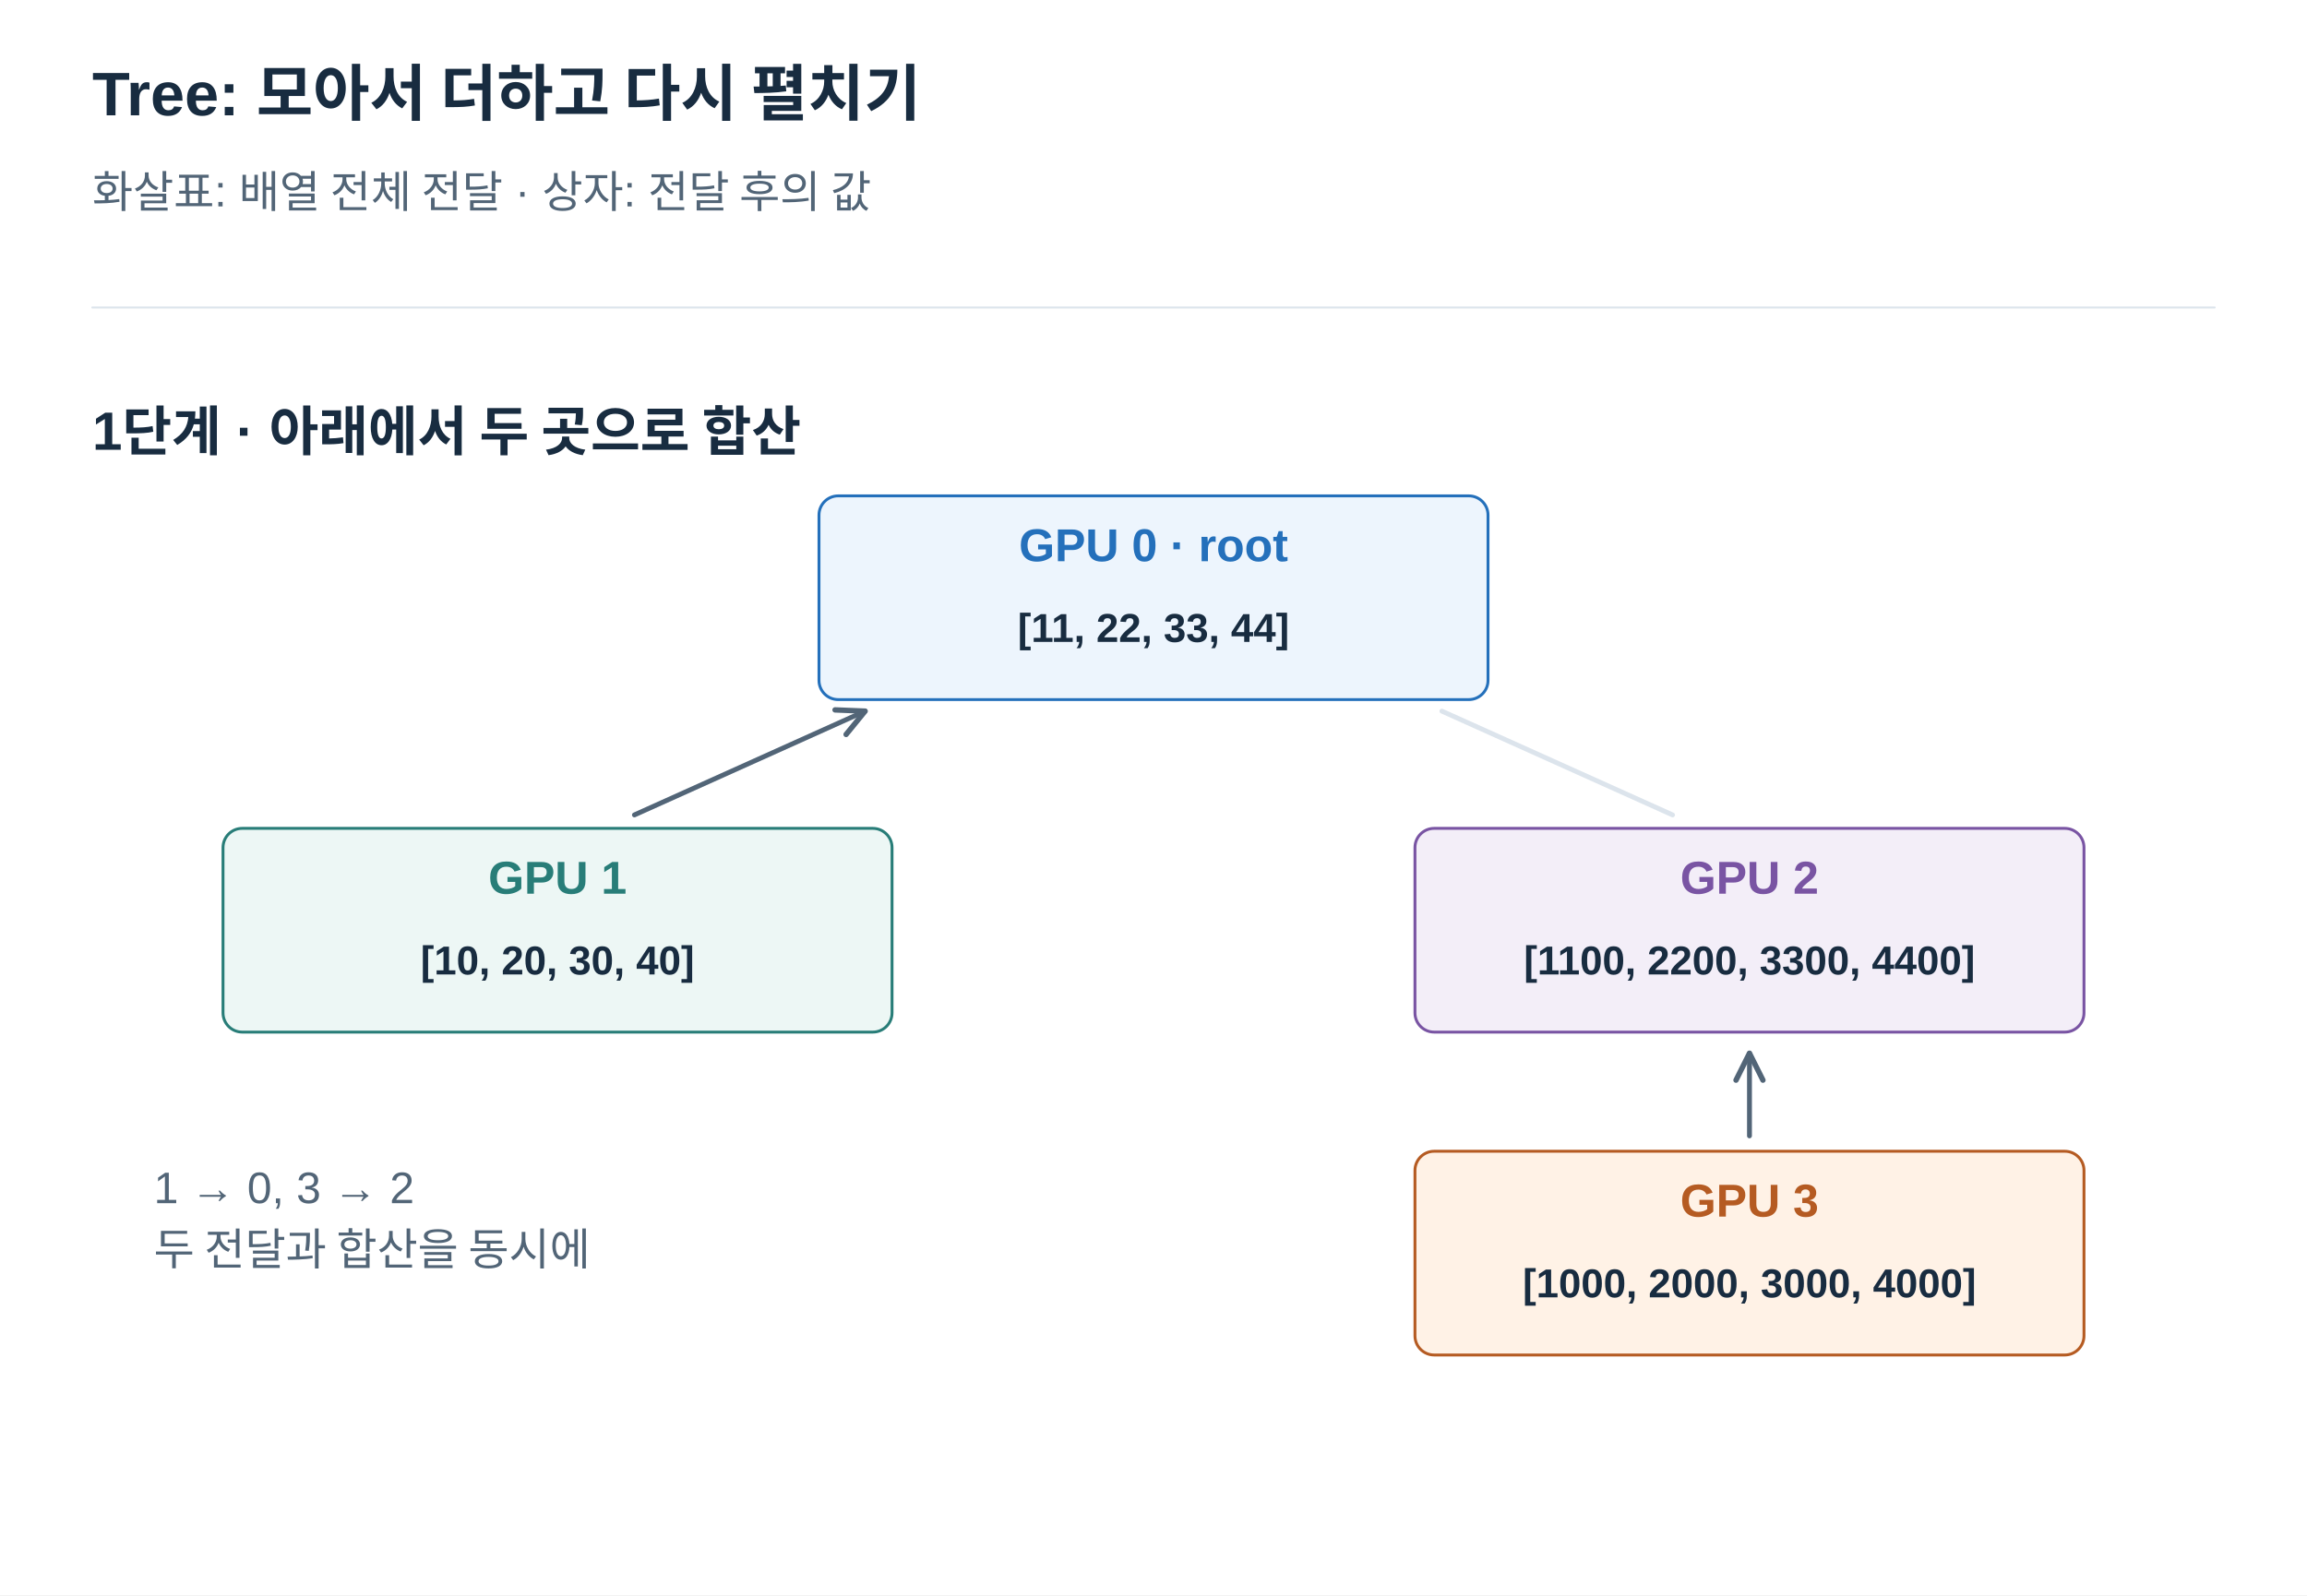
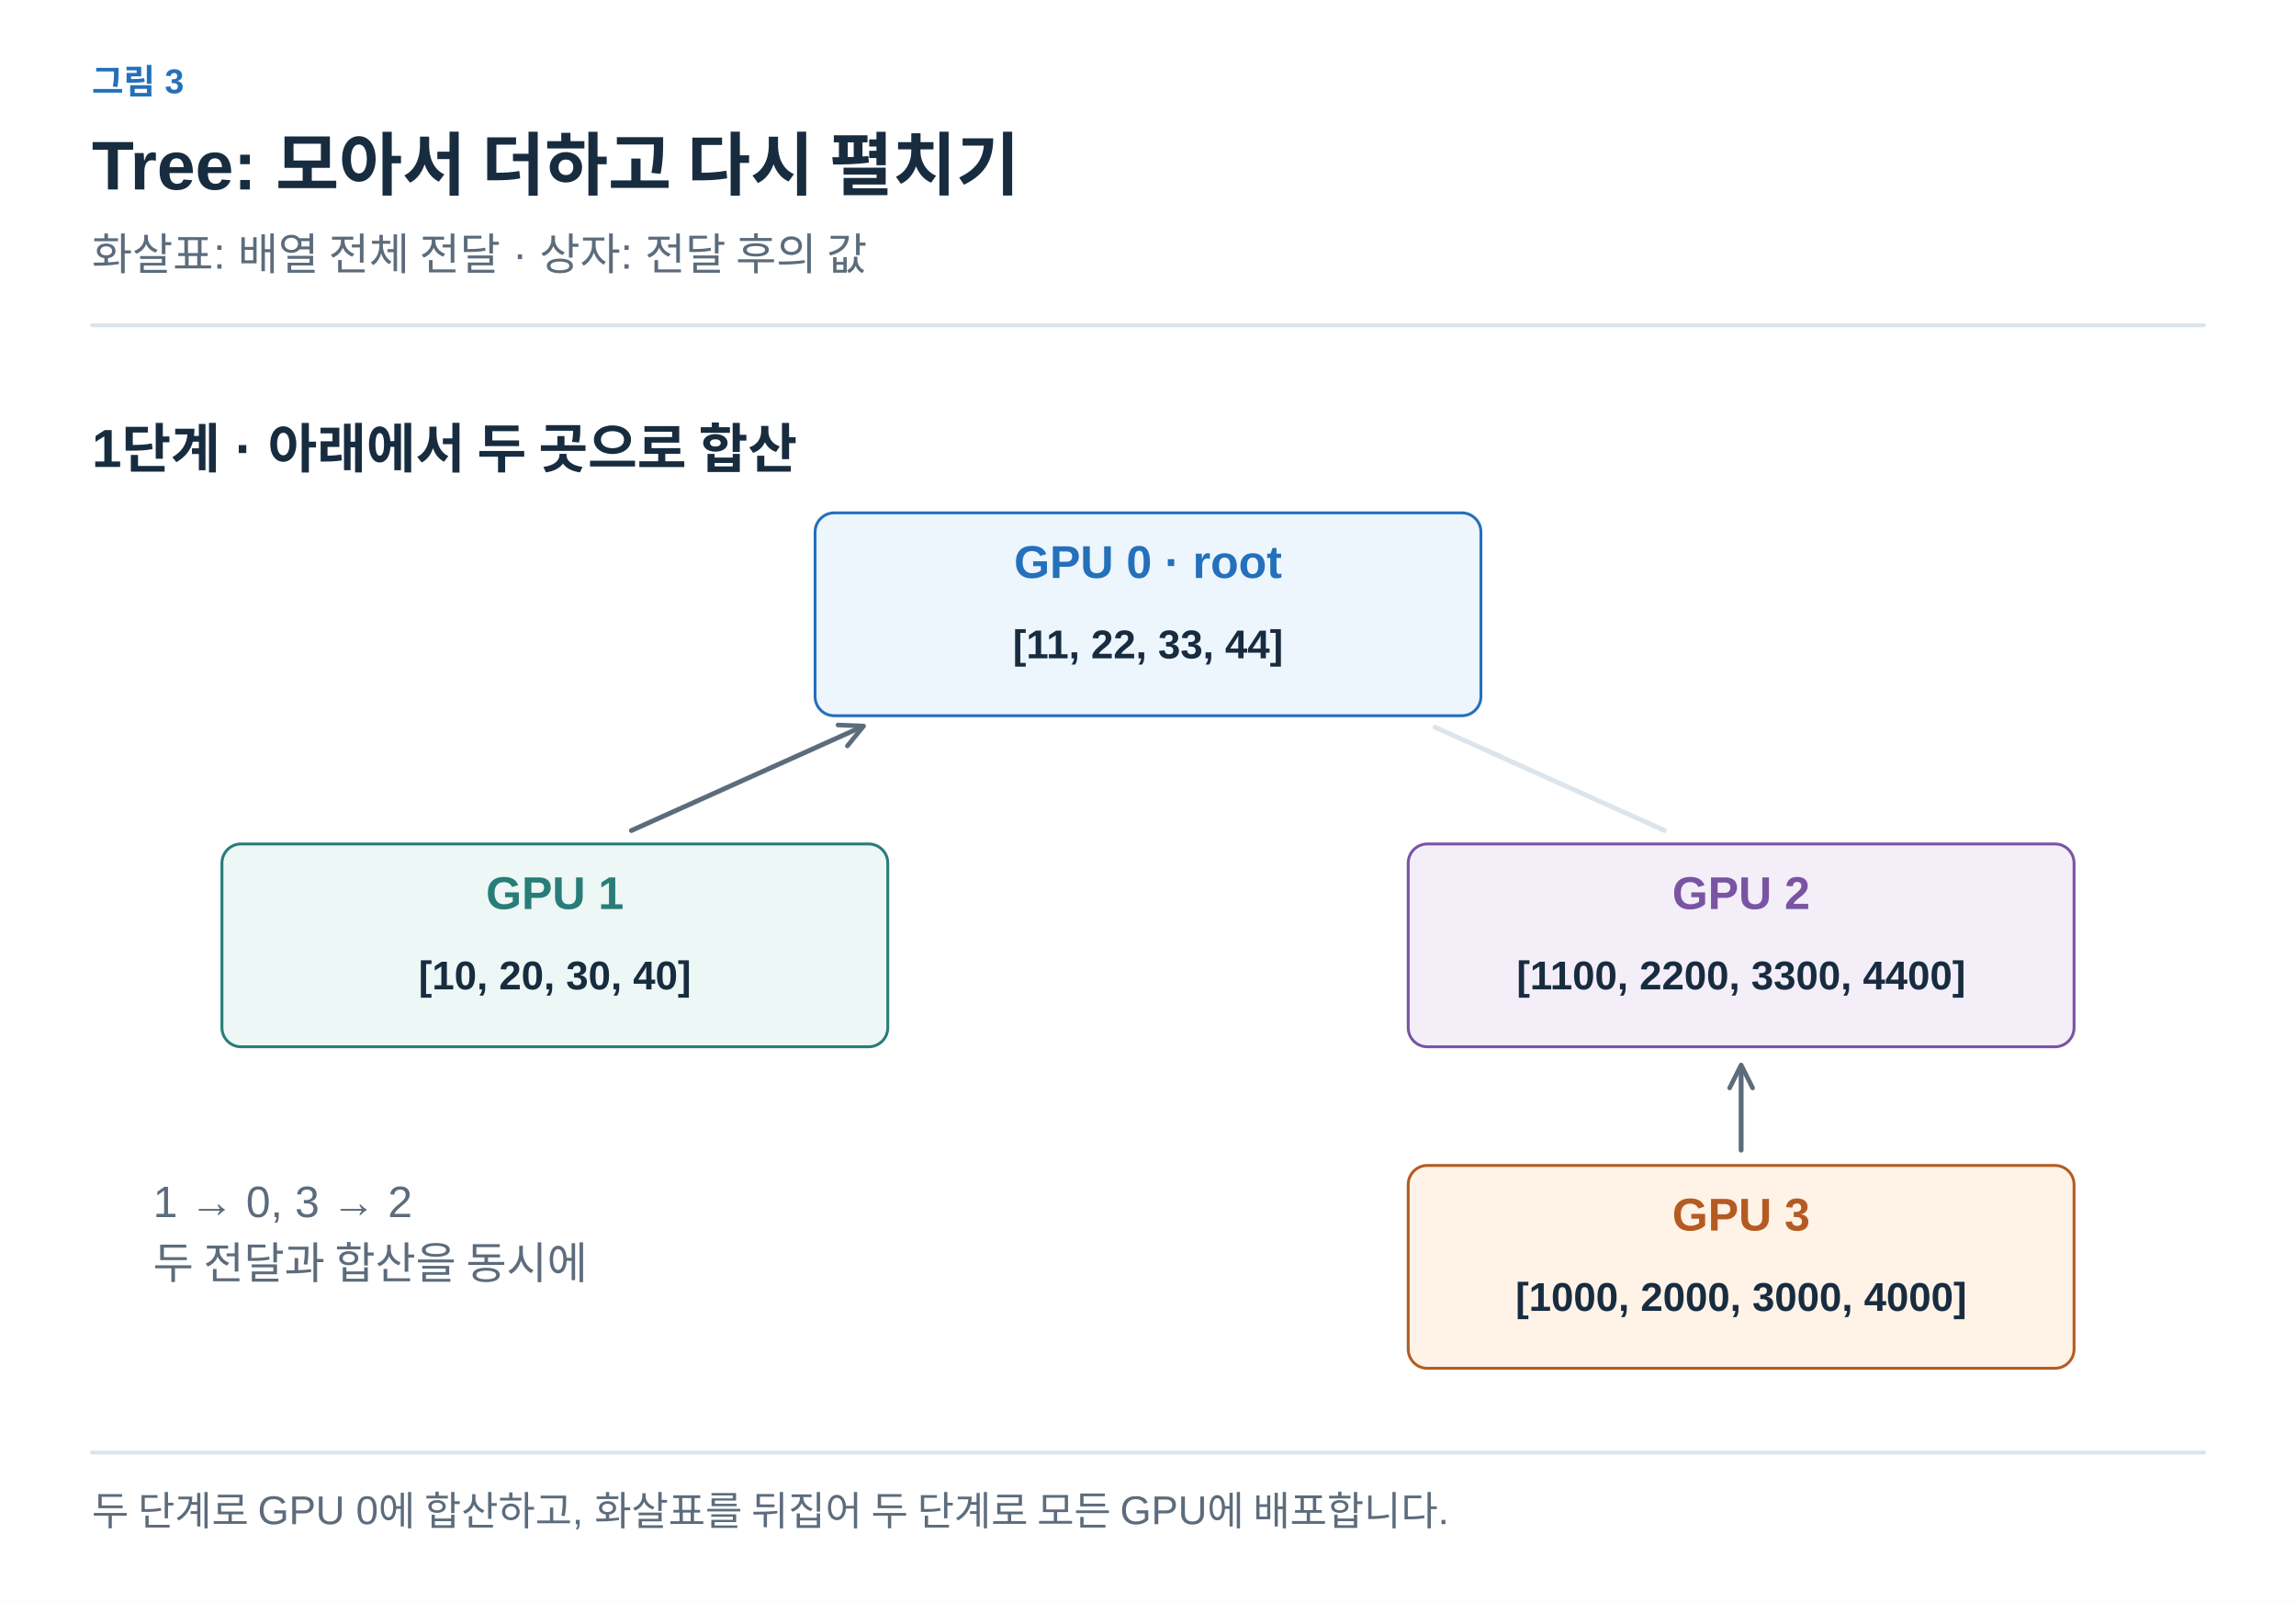
- <svg xmlns="http://www.w3.org/2000/svg" width="1200" height="830" viewBox="0 0 1200 830" role="img" aria-labelledby="title desc">
+ <svg xmlns="http://www.w3.org/2000/svg" width="1200" height="837" viewBox="0 0 1200 837" role="img" aria-labelledby="title desc">
  <defs>
-     <marker id="arrow" viewBox="0 0 10 10" refX="9" refY="5" markerWidth="7" markerHeight="7" orient="auto">
-       <path d="M1 1 L9 5 L1 9" fill="none" stroke="#526577" stroke-width="1.6" />
+     <marker id="arrow-ink" viewBox="0 0 10 10" refX="8" refY="5" markerWidth="6" markerHeight="6" orient="auto">
+       <path d="M1 1 L9 5 L1 9" fill="none" stroke="#182C40" stroke-width="1.6" />
+     </marker>
+     <marker id="arrow-muted" viewBox="0 0 10 10" refX="8" refY="5" markerWidth="6" markerHeight="6" orient="auto">
+       <path d="M1 1 L9 5 L1 9" fill="none" stroke="#5C6C7C" stroke-width="1.6" />
+     </marker>
+     <marker id="arrow-line" viewBox="0 0 10 10" refX="8" refY="5" markerWidth="6" markerHeight="6" orient="auto">
+       <path d="M1 1 L9 5 L1 9" fill="none" stroke="#DCE4EC" stroke-width="1.6" />
+     </marker>
+     <marker id="arrow-paper" viewBox="0 0 10 10" refX="8" refY="5" markerWidth="6" markerHeight="6" orient="auto">
+       <path d="M1 1 L9 5 L1 9" fill="none" stroke="#FFFFFF" stroke-width="1.6" />
+     </marker>
+     <marker id="arrow-blue" viewBox="0 0 10 10" refX="8" refY="5" markerWidth="6" markerHeight="6" orient="auto">
+       <path d="M1 1 L9 5 L1 9" fill="none" stroke="#2470BB" stroke-width="1.6" />
+     </marker>
+     <marker id="arrow-teal" viewBox="0 0 10 10" refX="8" refY="5" markerWidth="6" markerHeight="6" orient="auto">
+       <path d="M1 1 L9 5 L1 9" fill="none" stroke="#287D78" stroke-width="1.6" />
+     </marker>
+     <marker id="arrow-orange" viewBox="0 0 10 10" refX="8" refY="5" markerWidth="6" markerHeight="6" orient="auto">
+       <path d="M1 1 L9 5 L1 9" fill="none" stroke="#B55B22" stroke-width="1.6" />
+     </marker>
+     <marker id="arrow-purple" viewBox="0 0 10 10" refX="8" refY="5" markerWidth="6" markerHeight="6" orient="auto">
+       <path d="M1 1 L9 5 L1 9" fill="none" stroke="#7954A3" stroke-width="1.6" />
+     </marker>
+     <marker id="arrow-gray" viewBox="0 0 10 10" refX="8" refY="5" markerWidth="6" markerHeight="6" orient="auto">
+       <path d="M1 1 L9 5 L1 9" fill="none" stroke="#657789" stroke-width="1.6" />
+     </marker>
+     <marker id="arrow-red" viewBox="0 0 10 10" refX="8" refY="5" markerWidth="6" markerHeight="6" orient="auto">
+       <path d="M1 1 L9 5 L1 9" fill="none" stroke="#B34242" stroke-width="1.6" />
+     </marker>
+     <marker id="arrow-indigo" viewBox="0 0 10 10" refX="8" refY="5" markerWidth="6" markerHeight="6" orient="auto">
+       <path d="M1 1 L9 5 L1 9" fill="none" stroke="#4C60A8" stroke-width="1.6" />
+     </marker>
+     <marker id="arrow-slate" viewBox="0 0 10 10" refX="8" refY="5" markerWidth="6" markerHeight="6" orient="auto">
+       <path d="M1 1 L9 5 L1 9" fill="none" stroke="#8191A0" stroke-width="1.6" />
+     </marker>
+     <marker id="arrow-surface" viewBox="0 0 10 10" refX="8" refY="5" markerWidth="6" markerHeight="6" orient="auto">
+       <path d="M1 1 L9 5 L1 9" fill="none" stroke="#F8FAFC" stroke-width="1.6" />
    </marker>
  </defs>
-   <style>text{font-family:Arial,"Apple SD Gothic Neo","Noto Sans KR",sans-serif}path{stroke-linecap:round;stroke-linejoin:round}</style>
-   <rect width="1200" height="830" fill="white" />
-   <text x="48" y="60.0" fill="#182C40" font-size="32" font-weight="700" text-anchor="start">Tree: 모아서 더하고 다시 펼치기</text>
-   <text x="48" y="108.0" fill="#526577" font-size="23" font-weight="400" text-anchor="start">화살표: 배열 전체 전달 · 상자: 전달 후의 값</text>
-   <path d="M48,160 H1152" stroke="#DCE4EC" />
-   <text x="48" y="234.0" fill="#182C40" font-size="28" font-weight="700" text-anchor="start">1단계 · 아래에서 두 곳으로 합산</text>
-   <path d="M450,370 L330,424" stroke="#DCE4EC" stroke-width="2.5" />
-   <path d="M750,370 L870,424" stroke="#DCE4EC" stroke-width="2.5" />
-   <path d="M910,548 L910,591" stroke="#DCE4EC" stroke-width="2.5" />
-   <path d="M330,424 L450,370" stroke="#526577" stroke-width="2.5" fill="none" marker-end="url(#arrow)" />
-   <path d="M910,591 L910,548" stroke="#526577" stroke-width="2.5" fill="none" marker-end="url(#arrow)" />
-   <rect x="426" y="258" width="348" height="106" rx="10" fill="#EDF5FD" stroke="#2470BB" stroke-width="1.5" />
-   <text x="600" y="292.0" fill="#2470BB" font-size="24" font-weight="700" text-anchor="middle">GPU 0 · root</text>
-   <text x="600" y="334.0" fill="#182C40" font-size="21" font-weight="700" text-anchor="middle">[11, 22, 33, 44]</text>
-   <rect x="116" y="431" width="348" height="106" rx="10" fill="#EDF7F5" stroke="#287D78" stroke-width="1.5" />
-   <text x="290" y="465.0" fill="#287D78" font-size="24" font-weight="700" text-anchor="middle">GPU 1</text>
-   <text x="290" y="507.0" fill="#182C40" font-size="21" font-weight="700" text-anchor="middle">[10, 20, 30, 40]</text>
-   <rect x="736" y="431" width="348" height="106" rx="10" fill="#F3EEF8" stroke="#7954A3" stroke-width="1.5" />
-   <text x="910" y="465.0" fill="#7954A3" font-size="24" font-weight="700" text-anchor="middle">GPU 2</text>
-   <text x="910" y="507.0" fill="#182C40" font-size="21" font-weight="700" text-anchor="middle">[1100, 2200, 3300, 4400]</text>
-   <rect x="736" y="599" width="348" height="106" rx="10" fill="#FFF2E6" stroke="#B55B22" stroke-width="1.5" />
-   <text x="910" y="633.0" fill="#B55B22" font-size="24" font-weight="700" text-anchor="middle">GPU 3</text>
-   <text x="910" y="675.0" fill="#182C40" font-size="21" font-weight="700" text-anchor="middle">[1000, 2000, 3000, 4000]</text>
-   <text x="80" y="626.0" fill="#526577" font-size="23" font-weight="400" text-anchor="start">1 → 0, 3 → 2</text>
-   <text x="80" y="658.2" fill="#526577" font-size="23" font-weight="400" text-anchor="start">두 전달과 합산을 동시에</text>
+   <style>text{font-family:Arial,"Apple SD Gothic Neo","Noto Sans KR",sans-serif}text[font-family]{font-family:Menlo,Consolas,monospace}path{stroke-linecap:round;stroke-linejoin:round}</style>
+   <rect width="100%" height="100%" fill="white" />
+   <text x="48" y="49" fill="#2470BB" font-size="18" font-weight="600" text-anchor="start" data-max-width="1104">그림 3</text>
+   <text x="48" y="99" fill="#182C40" font-size="36" font-weight="700" text-anchor="start" data-max-width="1104">Tree: 모아서 더하고 다시 펼치기</text>
+   <text x="48" y="141" fill="#5C6C7C" font-size="23" font-weight="400" text-anchor="start" data-max-width="1104">화살표: 배열 전체 전달 · 상자: 전달 후의 값</text>
+   <path d="M48,170 H1152" stroke="#DCE4EC" stroke-width="2" />
+   <g transform="translate(48 206) scale(1)" data-panel="1">
+     <g transform="translate(-48 -196)">
+       <text x="48" y="234" fill="#182C40" font-size="28" font-weight="700" text-anchor="start">1단계 · 아래에서 두 곳으로 합산</text>
+       <path d="M450,370 L330,424" stroke="#DCE4EC" stroke-width="2.5" />
+       <path d="M750,370 L870,424" stroke="#DCE4EC" stroke-width="2.5" />
+       <path d="M910,548 L910,591" stroke="#DCE4EC" stroke-width="2.5" />
+       <path d="M330,424 L450,370" stroke="#5C6C7C" stroke-width="2.5" fill="none" marker-end="url(#arrow-muted)" />
+       <path d="M910,591 L910,548" stroke="#5C6C7C" stroke-width="2.5" fill="none" marker-end="url(#arrow-muted)" />
+       <rect x="426" y="258" width="348" height="106" rx="10" fill="#EDF5FD" stroke="#2470BB" stroke-width="1.5" />
+       <text x="600" y="292" fill="#2470BB" font-size="24" font-weight="700" text-anchor="middle">GPU 0 · root</text>
+       <text x="600" y="334" fill="#182C40" font-size="21" font-weight="700" text-anchor="middle">[11, 22, 33, 44]</text>
+       <rect x="116" y="431" width="348" height="106" rx="10" fill="#EDF7F5" stroke="#287D78" stroke-width="1.5" />
+       <text x="290" y="465" fill="#287D78" font-size="24" font-weight="700" text-anchor="middle">GPU 1</text>
+       <text x="290" y="507" fill="#182C40" font-size="21" font-weight="700" text-anchor="middle">[10, 20, 30, 40]</text>
+       <rect x="736" y="431" width="348" height="106" rx="10" fill="#F3EEF8" stroke="#7954A3" stroke-width="1.5" />
+       <text x="910" y="465" fill="#7954A3" font-size="24" font-weight="700" text-anchor="middle">GPU 2</text>
+       <text x="910" y="507" fill="#182C40" font-size="21" font-weight="700" text-anchor="middle">[1100, 2200, 3300, 4400]</text>
+       <rect x="736" y="599" width="348" height="106" rx="10" fill="#FFF2E6" stroke="#B55B22" stroke-width="1.5" />
+       <text x="910" y="633" fill="#B55B22" font-size="24" font-weight="700" text-anchor="middle">GPU 3</text>
+       <text x="910" y="675" fill="#182C40" font-size="21" font-weight="700" text-anchor="middle">[1000, 2000, 3000, 4000]</text>
+       <text x="80" y="626" fill="#5C6C7C" font-size="23" font-weight="400" text-anchor="start">1 → 0, 3 → 2</text>
+       <text x="80" y="658.2" fill="#5C6C7C" font-size="23" font-weight="400" text-anchor="start">두 전달과 합산을 동시에</text>
+     </g>
+   </g>
+   <path d="M48,759 H1152" stroke="#DCE4EC" stroke-width="2" />
+   <text x="48" y="797" fill="#5C6C7C" font-size="21" font-weight="400" text-anchor="start" data-max-width="1104">두 단계로 GPU 0에 합산하고, 화살표를 뒤집어 두 단계로 모든 GPU에 배포합니다.</text>
</svg>
